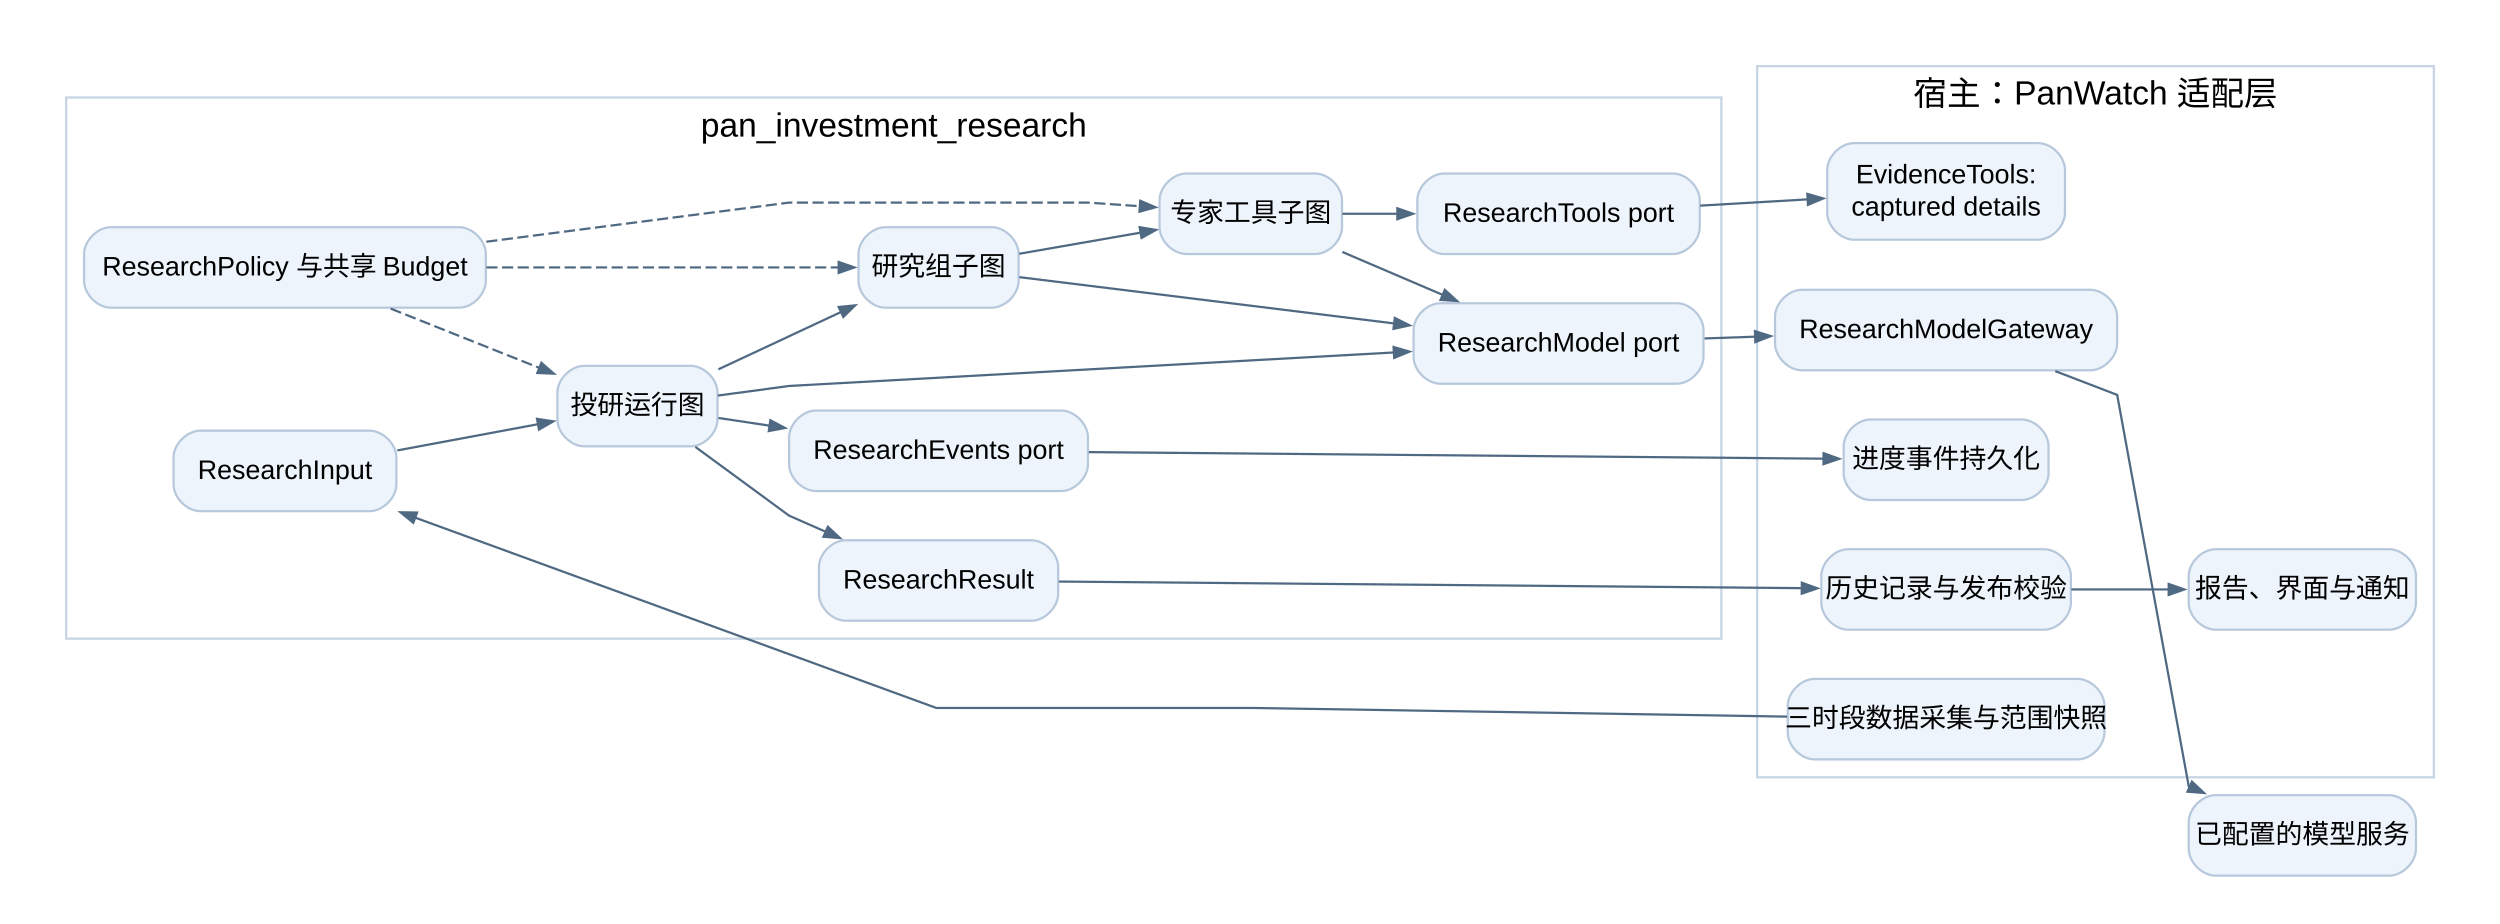
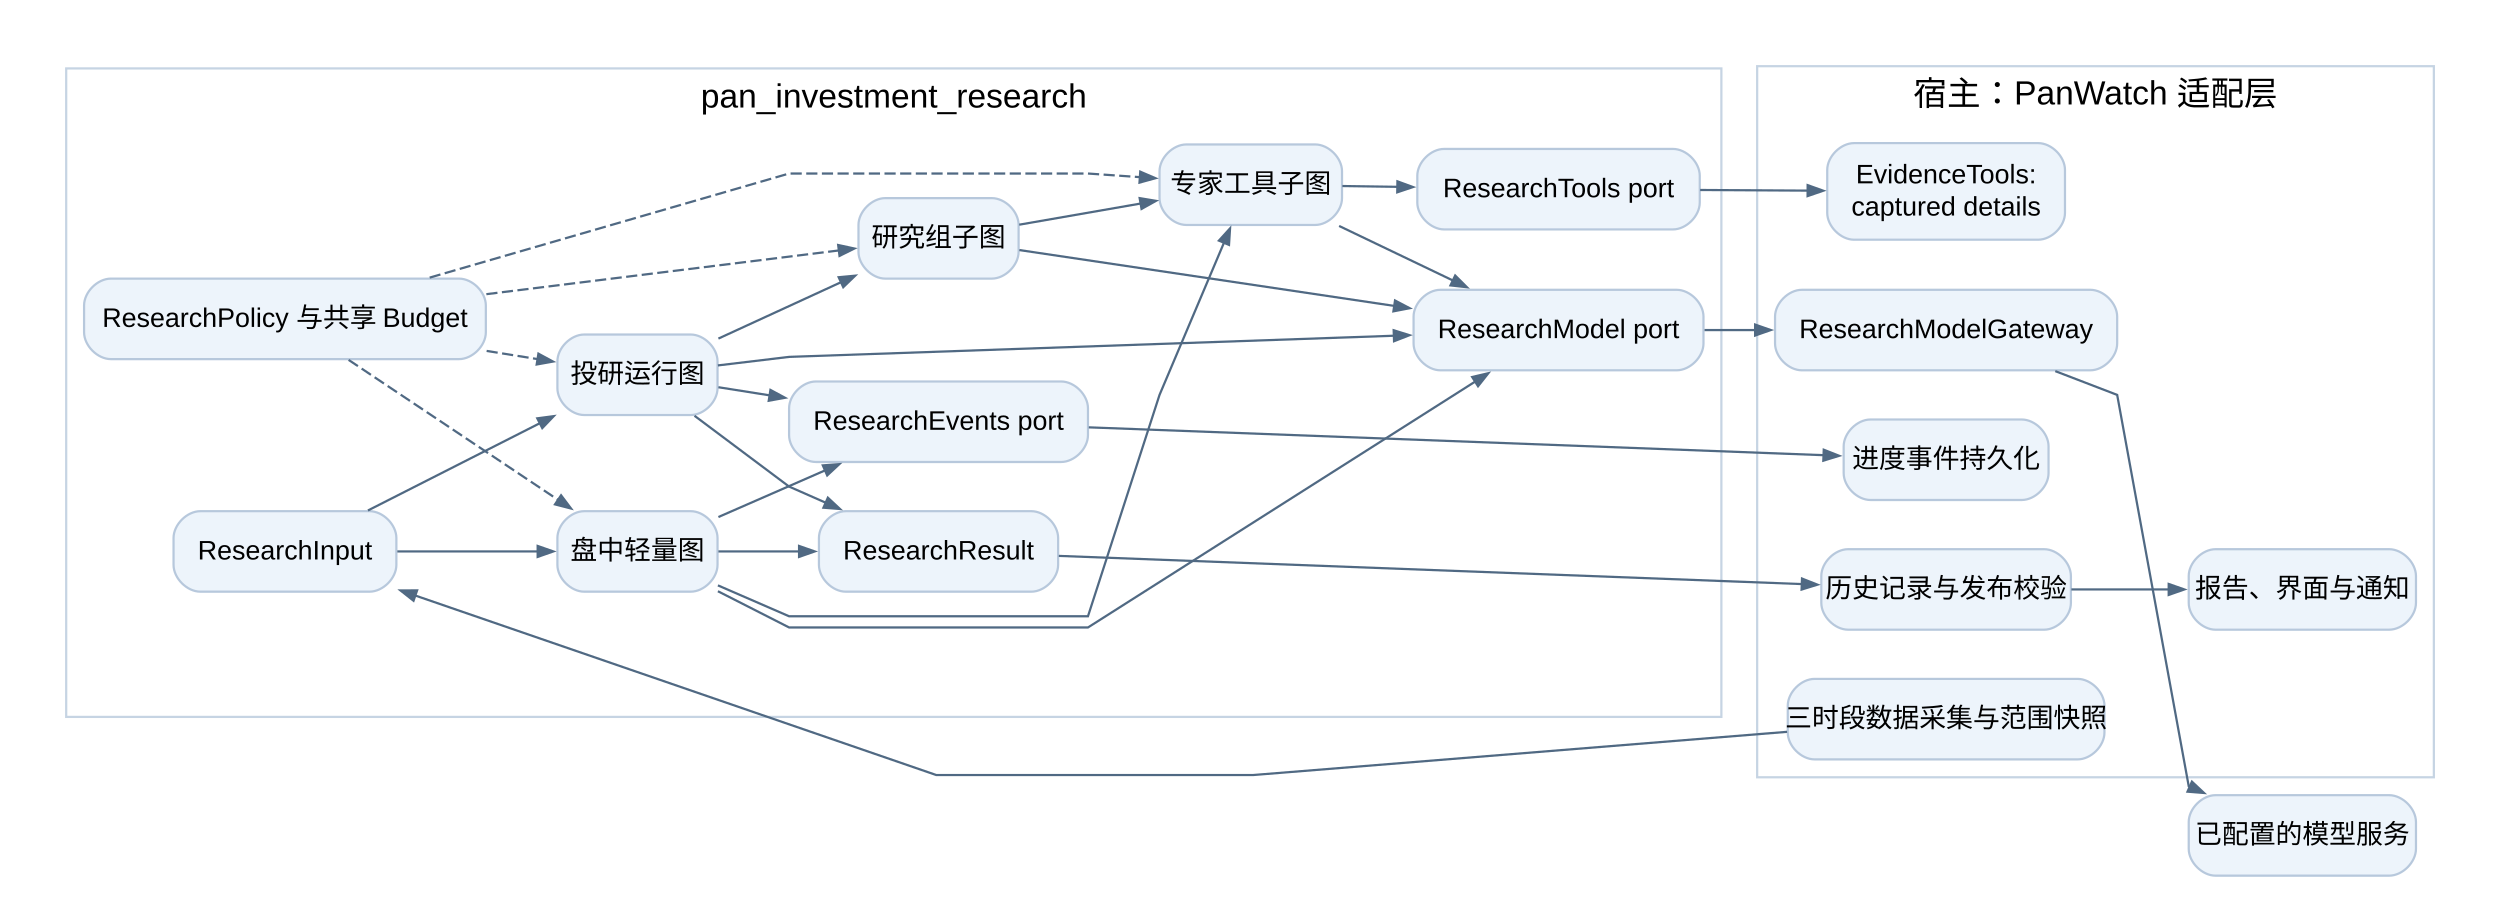
<svg xmlns="http://www.w3.org/2000/svg" width="1118pt" height="413pt" viewBox="0.00 0.00 1118.00 413.00">
  <g id="graph0" class="graph" transform="scale(1 1) rotate(0) translate(21.6 391.6)">
    <polygon fill="white" stroke="none" points="-21.6,21.6 -21.6,-391.6 1096.42,-391.6 1096.42,21.6 -21.6,21.6" />
    <g id="clust1" class="cluster">
      <polygon fill="white" stroke="#c6d4e3" points="764.2,-44 764.2,-362 1066.82,-362 1066.82,-44 764.2,-44" />
      <text xml:space="preserve" text-anchor="middle" x="915.51" y="-344.5" font-family="Arial" font-size="15.00">宿主：PanWatch 适配层</text>
    </g>
    <g id="clust2" class="cluster">
-       <polygon fill="white" stroke="#c6d4e3" points="8,-106 8,-348 748.2,-348 748.2,-106 8,-106" />
-       <text xml:space="preserve" text-anchor="middle" x="378.1" y="-330.5" font-family="Arial" font-size="15.00">pan_investment_research</text>
+       <polygon fill="white" stroke="#c6d4e3" points="8,-71 8,-361 748.2,-361 748.2,-71 8,-71" />
+       <text xml:space="preserve" text-anchor="middle" x="378.1" y="-343.5" font-family="Arial" font-size="15.00">pan_investment_research</text>
    </g>
    <g id="node1" class="node">
      <path fill="#edf4fb" stroke="#b7c8dc" d="M907.51,-88C907.51,-88 789.89,-88 789.89,-88 783.89,-88 777.89,-82 777.89,-76 777.89,-76 777.89,-64 777.89,-64 777.89,-58 783.89,-52 789.89,-52 789.89,-52 907.51,-52 907.51,-52 913.51,-52 919.51,-58 919.51,-64 919.51,-64 919.51,-76 919.51,-76 919.51,-82 913.51,-88 907.51,-88" />
      <text xml:space="preserve" text-anchor="middle" x="848.7" y="-66.4" font-family="Arial" font-size="12.00">三时段数据采集与范围快照</text>
    </g>
    <g id="node7" class="node">
-       <path fill="#edf4fb" stroke="#b7c8dc" d="M143.66,-199C143.66,-199 68.01,-199 68.01,-199 62.01,-199 56.01,-193 56.01,-187 56.01,-187 56.01,-175 56.01,-175 56.01,-169 62.01,-163 68.01,-163 68.01,-163 143.66,-163 143.66,-163 149.66,-163 155.66,-169 155.66,-175 155.66,-175 155.66,-187 155.66,-187 155.66,-193 149.66,-199 143.66,-199" />
-       <text xml:space="preserve" text-anchor="middle" x="105.84" y="-177.4" font-family="Arial" font-size="12.00">ResearchInput</text>
+       <path fill="#edf4fb" stroke="#b7c8dc" d="M143.66,-163C143.66,-163 68.01,-163 68.01,-163 62.01,-163 56.01,-157 56.01,-151 56.01,-151 56.01,-139 56.01,-139 56.01,-133 62.01,-127 68.01,-127 68.01,-127 143.66,-127 143.66,-127 149.66,-127 155.66,-133 155.66,-139 155.66,-139 155.66,-151 155.66,-151 155.66,-157 149.66,-163 143.66,-163" />
+       <text xml:space="preserve" text-anchor="middle" x="105.84" y="-141.4" font-family="Arial" font-size="12.00">ResearchInput</text>
    </g>
    <g id="edge1" class="edge">
-       <path fill="none" stroke="#506983" d="M777.59,-71.13C686.44,-72.61 538.74,-75 538.74,-75 397.11,-75 397.11,-75 397.11,-75 397.11,-75 248.63,-129.22 164.06,-160.11" />
-       <polygon fill="#506983" stroke="#506983" points="163.23,-157.8 157.5,-162.5 164.92,-162.4 163.23,-157.8" />
+       <path fill="none" stroke="#506983" d="M777.59,-64.33C686.44,-56.95 538.74,-45 538.74,-45 397.11,-45 397.11,-45 397.11,-45 397.11,-45 248.63,-96.15 164.06,-125.29" />
+       <polygon fill="#506983" stroke="#506983" points="163.33,-122.95 157.51,-127.54 164.93,-127.58 163.33,-122.95" />
    </g>
    <g id="node2" class="node">
      <path fill="#edf4fb" stroke="#b7c8dc" d="M913.2,-262C913.2,-262 784.2,-262 784.2,-262 778.2,-262 772.2,-256 772.2,-250 772.2,-250 772.2,-238 772.2,-238 772.2,-232 778.2,-226 784.2,-226 784.2,-226 913.2,-226 913.2,-226 919.2,-226 925.2,-232 925.2,-238 925.2,-238 925.2,-250 925.2,-250 925.2,-256 919.2,-262 913.2,-262" />
      <text xml:space="preserve" text-anchor="middle" x="848.7" y="-240.4" font-family="Arial" font-size="12.00">ResearchModelGateway</text>
    </g>
-     <g id="node16" class="node">
+     <g id="node17" class="node">
      <path fill="#edf4fb" stroke="#b7c8dc" d="M1046.82,-36C1046.82,-36 969.2,-36 969.2,-36 963.2,-36 957.2,-30 957.2,-24 957.2,-24 957.2,-12 957.2,-12 957.2,-6 963.2,0 969.2,0 969.2,0 1046.82,0 1046.82,0 1052.82,0 1058.82,-6 1058.82,-12 1058.82,-12 1058.82,-24 1058.82,-24 1058.82,-30 1052.82,-36 1046.82,-36" />
      <text xml:space="preserve" text-anchor="middle" x="1008.01" y="-14.4" font-family="Arial" font-size="12.00">已配置的模型服务</text>
    </g>
-     <g id="edge12" class="edge">
+     <g id="edge18" class="edge">
      <path fill="none" stroke="#506983" d="M897.52,-225.63C912.5,-219.88 925.2,-215 925.2,-215 925.2,-215 957.2,-40 957.2,-40 957.2,-40 957.41,-39.91 957.79,-39.74" />
      <polygon fill="#506983" stroke="#506983" points="958.63,-42.05 964.04,-36.98 956.65,-37.57 958.63,-42.05" />
    </g>
    <g id="node3" class="node">
      <path fill="#edf4fb" stroke="#b7c8dc" d="M889.86,-327.6C889.86,-327.6 807.54,-327.6 807.54,-327.6 801.54,-327.6 795.54,-321.6 795.54,-315.6 795.54,-315.6 795.54,-296.4 795.54,-296.4 795.54,-290.4 801.54,-284.4 807.54,-284.4 807.54,-284.4 889.86,-284.4 889.86,-284.4 895.86,-284.4 901.86,-290.4 901.86,-296.4 901.86,-296.4 901.86,-315.6 901.86,-315.6 901.86,-321.6 895.86,-327.6 889.86,-327.6" />
      <text xml:space="preserve" text-anchor="middle" x="848.7" y="-309.6" font-family="Arial" font-size="12.00">EvidenceTools:</text>
      <text xml:space="preserve" text-anchor="middle" x="848.7" y="-295.2" font-family="Arial" font-size="12.00">captured details</text>
    </g>
    <g id="node4" class="node">
      <path fill="#edf4fb" stroke="#b7c8dc" d="M882.51,-204C882.51,-204 814.89,-204 814.89,-204 808.89,-204 802.89,-198 802.89,-192 802.89,-192 802.89,-180 802.89,-180 802.89,-174 808.89,-168 814.89,-168 814.89,-168 882.51,-168 882.51,-168 888.51,-168 894.51,-174 894.51,-180 894.51,-180 894.51,-192 894.51,-192 894.51,-198 888.51,-204 882.51,-204" />
      <text xml:space="preserve" text-anchor="middle" x="848.7" y="-182.4" font-family="Arial" font-size="12.00">进度事件持久化</text>
    </g>
    <g id="node5" class="node">
      <path fill="#edf4fb" stroke="#b7c8dc" d="M892.51,-146C892.51,-146 804.89,-146 804.89,-146 798.89,-146 792.89,-140 792.89,-134 792.89,-134 792.89,-122 792.89,-122 792.89,-116 798.89,-110 804.89,-110 804.89,-110 892.51,-110 892.51,-110 898.51,-110 904.51,-116 904.51,-122 904.51,-122 904.51,-134 904.51,-134 904.51,-140 898.51,-146 892.51,-146" />
      <text xml:space="preserve" text-anchor="middle" x="848.7" y="-124.4" font-family="Arial" font-size="12.00">历史记录与发布校验</text>
    </g>
    <g id="node6" class="node">
      <path fill="#edf4fb" stroke="#b7c8dc" d="M1046.82,-146C1046.82,-146 969.2,-146 969.2,-146 963.2,-146 957.2,-140 957.2,-134 957.2,-134 957.2,-122 957.2,-122 957.2,-116 963.2,-110 969.2,-110 969.2,-110 1046.82,-110 1046.82,-110 1052.82,-110 1058.82,-116 1058.82,-122 1058.82,-122 1058.82,-134 1058.82,-134 1058.82,-140 1052.82,-146 1046.82,-146" />
      <text xml:space="preserve" text-anchor="middle" x="1008.01" y="-124.4" font-family="Arial" font-size="12.00">报告、界面与通知</text>
    </g>
-     <g id="edge19" class="edge">
+     <g id="edge25" class="edge">
      <path fill="none" stroke="#506983" d="M904.72,-128C918.87,-128 934.14,-128 948.45,-128" />
      <polygon fill="#506983" stroke="#506983" points="948.24,-130.45 955.24,-128 948.24,-125.55 948.24,-130.45" />
    </g>
    <g id="node8" class="node">
-       <path fill="#edf4fb" stroke="#b7c8dc" d="M287.28,-228C287.28,-228 239.67,-228 239.67,-228 233.67,-228 227.67,-222 227.67,-216 227.67,-216 227.67,-204 227.67,-204 227.67,-198 233.67,-192 239.67,-192 239.67,-192 287.28,-192 287.28,-192 293.28,-192 299.28,-198 299.28,-204 299.28,-204 299.28,-216 299.28,-216 299.28,-222 293.28,-228 287.28,-228" />
-       <text xml:space="preserve" text-anchor="middle" x="263.48" y="-206.4" font-family="Arial" font-size="12.00">投研运行图</text>
+       <path fill="#edf4fb" stroke="#b7c8dc" d="M287.28,-242C287.28,-242 239.67,-242 239.67,-242 233.67,-242 227.67,-236 227.67,-230 227.67,-230 227.67,-218 227.67,-218 227.67,-212 233.67,-206 239.67,-206 239.67,-206 287.28,-206 287.28,-206 293.28,-206 299.28,-212 299.28,-218 299.28,-218 299.28,-230 299.28,-230 299.28,-236 293.28,-242 287.28,-242" />
+       <text xml:space="preserve" text-anchor="middle" x="263.48" y="-220.4" font-family="Arial" font-size="12.00">投研运行图</text>
    </g>
    <g id="edge2" class="edge">
-       <path fill="none" stroke="#506983" d="M156.08,-190.18C176.34,-193.95 199.61,-198.29 219.2,-201.94" />
-       <polygon fill="#506983" stroke="#506983" points="218.54,-204.3 225.87,-203.18 219.44,-199.49 218.54,-204.3" />
+       <path fill="none" stroke="#506983" d="M142.94,-163.32C165.97,-175.01 195.92,-190.22 220.08,-202.48" />
+       <polygon fill="#506983" stroke="#506983" points="218.68,-204.52 226.03,-205.5 220.9,-200.15 218.68,-204.52" />
    </g>
    <g id="node9" class="node">
-       <path fill="#edf4fb" stroke="#b7c8dc" d="M421.92,-290C421.92,-290 374.31,-290 374.31,-290 368.31,-290 362.31,-284 362.31,-278 362.31,-278 362.31,-266 362.31,-266 362.31,-260 368.31,-254 374.31,-254 374.31,-254 421.92,-254 421.92,-254 427.92,-254 433.92,-260 433.92,-266 433.92,-266 433.92,-278 433.92,-278 433.92,-284 427.92,-290 421.92,-290" />
-       <text xml:space="preserve" text-anchor="middle" x="398.11" y="-268.4" font-family="Arial" font-size="12.00">研究组子图</text>
+       <path fill="#edf4fb" stroke="#b7c8dc" d="M287.28,-163C287.28,-163 239.67,-163 239.67,-163 233.67,-163 227.67,-157 227.67,-151 227.67,-151 227.67,-139 227.67,-139 227.67,-133 233.67,-127 239.67,-127 239.67,-127 287.28,-127 287.28,-127 293.28,-127 299.28,-133 299.28,-139 299.28,-139 299.28,-151 299.28,-151 299.28,-157 293.28,-163 287.28,-163" />
+       <text xml:space="preserve" text-anchor="middle" x="263.48" y="-141.4" font-family="Arial" font-size="12.00">盘中轻量图</text>
+     </g>
+     <g id="edge3" class="edge">
+       <path fill="none" stroke="#506983" d="M156.08,-145C176.25,-145 199.4,-145 218.94,-145" />
+       <polygon fill="#506983" stroke="#506983" points="218.84,-147.45 225.84,-145 218.84,-142.55 218.84,-147.45" />
+     </g>
+     <g id="node10" class="node">
+       <path fill="#edf4fb" stroke="#b7c8dc" d="M421.92,-303C421.92,-303 374.31,-303 374.31,-303 368.31,-303 362.31,-297 362.31,-291 362.31,-291 362.31,-279 362.31,-279 362.31,-273 368.31,-267 374.31,-267 374.31,-267 421.92,-267 421.92,-267 427.92,-267 433.92,-273 433.92,-279 433.92,-279 433.92,-291 433.92,-291 433.92,-297 427.92,-303 421.92,-303" />
+       <text xml:space="preserve" text-anchor="middle" x="398.11" y="-281.4" font-family="Arial" font-size="12.00">研究组子图</text>
+     </g>
+     <g id="edge12" class="edge">
+       <path fill="none" stroke="#506983" d="M299.67,-240.19C316.6,-247.97 337.01,-257.36 354.78,-265.53" />
+       <polygon fill="#506983" stroke="#506983" points="353.45,-267.62 360.84,-268.32 355.5,-263.17 353.45,-267.62" />
+     </g>
+     <g id="node13" class="node">
+       <path fill="#edf4fb" stroke="#b7c8dc" d="M728.2,-262C728.2,-262 622.55,-262 622.55,-262 616.55,-262 610.55,-256 610.55,-250 610.55,-250 610.55,-238 610.55,-238 610.55,-232 616.55,-226 622.55,-226 622.55,-226 728.2,-226 728.2,-226 734.2,-226 740.2,-232 740.2,-238 740.2,-238 740.2,-250 740.2,-250 740.2,-256 734.2,-262 728.2,-262" />
+       <text xml:space="preserve" text-anchor="middle" x="675.38" y="-240.4" font-family="Arial" font-size="12.00">ResearchModel port</text>
+     </g>
+     <g id="edge14" class="edge">
+       <path fill="none" stroke="#506983" d="M299.45,-228.19C315.61,-230.12 331.28,-232 331.28,-232 331.28,-232 501.25,-237.94 601.93,-241.47" />
+       <polygon fill="#506983" stroke="#506983" points="601.65,-243.91 608.73,-241.7 601.82,-239.01 601.65,-243.91" />
+     </g>
+     <g id="node15" class="node">
+       <path fill="#edf4fb" stroke="#b7c8dc" d="M452.94,-221C452.94,-221 343.28,-221 343.28,-221 337.28,-221 331.28,-215 331.28,-209 331.28,-209 331.28,-197 331.28,-197 331.28,-191 337.28,-185 343.28,-185 343.28,-185 452.94,-185 452.94,-185 458.94,-185 464.94,-191 464.94,-197 464.94,-197 464.94,-209 464.94,-209 464.94,-215 458.94,-221 452.94,-221" />
+       <text xml:space="preserve" text-anchor="middle" x="398.11" y="-199.4" font-family="Arial" font-size="12.00">ResearchEvents port</text>
+     </g>
+     <g id="edge21" class="edge">
+       <path fill="none" stroke="#506983" d="M299.67,-218.43C306.85,-217.29 314.66,-216.06 322.62,-214.79" />
+       <polygon fill="#506983" stroke="#506983" points="322.94,-217.23 329.47,-213.71 322.17,-212.39 322.94,-217.23" />
+     </g>
+     <g id="node16" class="node">
+       <path fill="#edf4fb" stroke="#b7c8dc" d="M439.6,-163C439.6,-163 356.63,-163 356.63,-163 350.63,-163 344.63,-157 344.63,-151 344.63,-151 344.63,-139 344.63,-139 344.63,-133 350.63,-127 356.63,-127 356.63,-127 439.6,-127 439.6,-127 445.6,-127 451.6,-133 451.6,-139 451.6,-139 451.6,-151 451.6,-151 451.6,-157 445.6,-163 439.6,-163" />
+       <text xml:space="preserve" text-anchor="middle" x="398.11" y="-141.4" font-family="Arial" font-size="12.00">ResearchResult</text>
+     </g>
+     <g id="edge23" class="edge">
+       <path fill="none" stroke="#506983" d="M288.98,-205.67C308.04,-191.4 331.28,-174 331.28,-174 331.28,-174 338.32,-170.9 347.78,-166.73" />
+       <polygon fill="#506983" stroke="#506983" points="348.62,-169.04 354.04,-163.98 346.64,-164.56 348.62,-169.04" />
+     </g>
+     <g id="node11" class="node">
+       <path fill="#edf4fb" stroke="#b7c8dc" d="M566.55,-327C566.55,-327 508.94,-327 508.94,-327 502.94,-327 496.94,-321 496.94,-315 496.94,-315 496.94,-303 496.94,-303 496.94,-297 502.94,-291 508.94,-291 508.94,-291 566.55,-291 566.55,-291 572.55,-291 578.55,-297 578.55,-303 578.55,-303 578.55,-315 578.55,-315 578.55,-321 572.55,-327 566.55,-327" />
+       <text xml:space="preserve" text-anchor="middle" x="537.74" y="-305.4" font-family="Arial" font-size="12.00">专家工具子图</text>
+     </g>
+     <g id="edge4" class="edge">
+       <path fill="none" stroke="#506983" d="M299.45,-129.82C315.61,-122.8 331.28,-116 331.28,-116 331.28,-116 464.94,-116 464.94,-116 464.94,-116 496.94,-215 496.94,-215 496.94,-215 513.97,-255.23 525.76,-283.05" />
+       <polygon fill="#506983" stroke="#506983" points="523.49,-283.99 528.48,-289.48 528.01,-282.08 523.49,-283.99" />
+     </g>
+     <g id="edge5" class="edge">
+       <path fill="none" stroke="#506983" d="M299.45,-127.2C315.61,-118.98 331.28,-111 331.28,-111 331.28,-111 464.94,-111 464.94,-111 464.94,-111 578.3,-182.99 638.22,-221.04" />
+       <polygon fill="#506983" stroke="#506983" points="636.76,-223.01 643.98,-224.7 639.38,-218.87 636.76,-223.01" />
    </g>
    <g id="edge6" class="edge">
-       <path fill="none" stroke="#506983" d="M299.67,-226.45C316.6,-234.36 337.01,-243.91 354.78,-252.21" />
-       <polygon fill="#506983" stroke="#506983" points="353.46,-254.3 360.84,-255.05 355.54,-249.86 353.46,-254.3" />
+       <path fill="none" stroke="#506983" d="M299.67,-160.39C314.32,-166.79 331.57,-174.34 347.47,-181.29" />
+       <polygon fill="#506983" stroke="#506983" points="346.36,-183.48 353.75,-184.04 348.32,-178.99 346.36,-183.48" />
+     </g>
+     <g id="edge7" class="edge">
+       <path fill="none" stroke="#506983" d="M299.67,-145C310.77,-145 323.38,-145 335.75,-145" />
+       <polygon fill="#506983" stroke="#506983" points="335.74,-147.45 342.74,-145 335.74,-142.55 335.74,-147.45" />
+     </g>
+     <g id="edge13" class="edge">
+       <path fill="none" stroke="#506983" d="M434.2,-291.12C450.77,-294.01 470.82,-297.5 488.77,-300.63" />
+       <polygon fill="#506983" stroke="#506983" points="488.05,-303 495.36,-301.78 488.89,-298.17 488.05,-303" />
+     </g>
+     <g id="edge15" class="edge">
+       <path fill="none" stroke="#506983" d="M434.25,-279.77C476.37,-273.49 548.03,-262.82 602.13,-254.76" />
+       <polygon fill="#506983" stroke="#506983" points="602.25,-257.22 608.81,-253.77 601.53,-252.37 602.25,-257.22" />
+     </g>
+     <g id="edge16" class="edge">
+       <path fill="none" stroke="#506983" d="M577.25,-290.55C593.14,-282.93 611.69,-274.04 628.3,-266.08" />
+       <polygon fill="#506983" stroke="#506983" points="629.16,-268.39 634.41,-263.15 627.04,-263.97 629.16,-268.39" />
+     </g>
+     <g id="node14" class="node">
+       <path fill="#edf4fb" stroke="#b7c8dc" d="M726.53,-325C726.53,-325 624.22,-325 624.22,-325 618.22,-325 612.22,-319 612.22,-313 612.22,-313 612.22,-301 612.22,-301 612.22,-295 618.22,-289 624.22,-289 624.22,-289 726.53,-289 726.53,-289 732.53,-289 738.53,-295 738.53,-301 738.53,-301 738.53,-313 738.53,-313 738.53,-319 732.53,-325 726.53,-325" />
+       <text xml:space="preserve" text-anchor="middle" x="675.38" y="-303.4" font-family="Arial" font-size="12.00">ResearchTools port</text>
+     </g>
+     <g id="edge19" class="edge">
+       <path fill="none" stroke="#506983" d="M578.71,-308.41C586.5,-308.3 594.89,-308.17 603.34,-308.05" />
+       <polygon fill="#506983" stroke="#506983" points="603.33,-310.5 610.29,-307.95 603.25,-305.6 603.33,-310.5" />
    </g>
    <g id="node12" class="node">
-       <path fill="#edf4fb" stroke="#b7c8dc" d="M728.2,-256C728.2,-256 622.55,-256 622.55,-256 616.55,-256 610.55,-250 610.55,-244 610.55,-244 610.55,-232 610.55,-232 610.55,-226 616.55,-220 622.55,-220 622.55,-220 728.2,-220 728.2,-220 734.2,-220 740.2,-226 740.2,-232 740.2,-232 740.2,-244 740.2,-244 740.2,-250 734.2,-256 728.2,-256" />
-       <text xml:space="preserve" text-anchor="middle" x="675.38" y="-234.4" font-family="Arial" font-size="12.00">ResearchModel port</text>
+       <path fill="#edf4fb" stroke="#b7c8dc" d="M183.67,-267C183.67,-267 28,-267 28,-267 22,-267 16,-261 16,-255 16,-255 16,-243 16,-243 16,-237 22,-231 28,-231 28,-231 183.67,-231 183.67,-231 189.67,-231 195.67,-237 195.67,-243 195.67,-243 195.67,-255 195.67,-255 195.67,-261 189.67,-267 183.67,-267" />
+       <text xml:space="preserve" text-anchor="middle" x="105.84" y="-245.4" font-family="Arial" font-size="12.00">ResearchPolicy 与共享 Budget</text>
+     </g>
+     <g id="edge9" class="edge">
+       <path fill="none" stroke="#506983" stroke-dasharray="5,2" d="M196.02,-234.67C203.93,-233.4 211.68,-232.16 218.93,-230.99" />
+       <polygon fill="#506983" stroke="#506983" points="219.18,-233.44 225.7,-229.91 218.4,-228.6 219.18,-233.44" />
    </g>
    <g id="edge8" class="edge">
-       <path fill="none" stroke="#506983" d="M299.45,-214.71C315.61,-216.89 331.28,-219 331.28,-219 331.28,-219 501.25,-228.41 601.93,-233.99" />
-       <polygon fill="#506983" stroke="#506983" points="601.61,-236.42 608.73,-234.36 601.88,-231.53 601.61,-236.42" />
+       <path fill="none" stroke="#506983" stroke-dasharray="5,2" d="M134.3,-230.65C160.45,-213.18 199.89,-186.82 228.11,-167.97" />
+       <polygon fill="#506983" stroke="#506983" points="229.31,-170.11 233.77,-164.19 226.59,-166.04 229.31,-170.11" />
    </g>
-     <g id="node14" class="node">
-       <path fill="#edf4fb" stroke="#b7c8dc" d="M452.94,-208C452.94,-208 343.28,-208 343.28,-208 337.28,-208 331.28,-202 331.28,-196 331.28,-196 331.28,-184 331.28,-184 331.28,-178 337.28,-172 343.28,-172 343.28,-172 452.94,-172 452.94,-172 458.94,-172 464.94,-178 464.94,-184 464.94,-184 464.94,-196 464.94,-196 464.94,-202 458.94,-208 452.94,-208" />
-       <text xml:space="preserve" text-anchor="middle" x="398.11" y="-186.4" font-family="Arial" font-size="12.00">ResearchEvents port</text>
+     <g id="edge10" class="edge">
+       <path fill="none" stroke="#506983" stroke-dasharray="5,2" d="M195.9,-260.05C248.29,-266.54 312.19,-274.47 353.73,-279.62" />
+       <polygon fill="#506983" stroke="#506983" points="353.23,-282.03 360.48,-280.46 353.83,-277.16 353.23,-282.03" />
    </g>
-     <g id="edge15" class="edge">
-       <path fill="none" stroke="#506983" d="M299.67,-204.69C306.85,-203.61 314.66,-202.43 322.62,-201.23" />
-       <polygon fill="#506983" stroke="#506983" points="322.91,-203.67 329.46,-200.2 322.18,-198.82 322.91,-203.67" />
-     </g>
-     <g id="node15" class="node">
-       <path fill="#edf4fb" stroke="#b7c8dc" d="M439.6,-150C439.6,-150 356.63,-150 356.63,-150 350.63,-150 344.63,-144 344.63,-138 344.63,-138 344.63,-126 344.63,-126 344.63,-120 350.63,-114 356.63,-114 356.63,-114 439.6,-114 439.6,-114 445.6,-114 451.6,-120 451.6,-126 451.6,-126 451.6,-138 451.6,-138 451.6,-144 445.6,-150 439.6,-150" />
-       <text xml:space="preserve" text-anchor="middle" x="398.11" y="-128.4" font-family="Arial" font-size="12.00">ResearchResult</text>
+     <g id="edge11" class="edge">
+       <path fill="none" stroke="#506983" stroke-dasharray="5,2" d="M170.55,-267.45C236.91,-286.67 331.28,-314 331.28,-314 331.28,-314 464.94,-314 464.94,-314 464.94,-314 475.4,-313.27 488.34,-312.37" />
+       <polygon fill="#506983" stroke="#506983" points="488.32,-314.83 495.13,-311.9 487.98,-309.94 488.32,-314.83" />
    </g>
    <g id="edge17" class="edge">
-       <path fill="none" stroke="#506983" d="M289.35,-191.75C308.35,-177.82 331.28,-161 331.28,-161 331.28,-161 338.32,-157.9 347.78,-153.73" />
-       <polygon fill="#506983" stroke="#506983" points="348.62,-156.04 354.04,-150.98 346.64,-151.56 348.62,-156.04" />
+       <path fill="none" stroke="#506983" d="M740.66,-244C748.12,-244 755.81,-244 763.49,-244" />
+       <polygon fill="#506983" stroke="#506983" points="763.29,-246.45 770.29,-244 763.29,-241.55 763.29,-246.45" />
    </g>
-     <g id="node10" class="node">
-       <path fill="#edf4fb" stroke="#b7c8dc" d="M566.55,-314C566.55,-314 508.94,-314 508.94,-314 502.94,-314 496.94,-308 496.94,-302 496.94,-302 496.94,-290 496.94,-290 496.94,-284 502.94,-278 508.94,-278 508.94,-278 566.55,-278 566.55,-278 572.55,-278 578.55,-284 578.55,-290 578.55,-290 578.55,-302 578.55,-302 578.55,-308 572.55,-314 566.55,-314" />
-       <text xml:space="preserve" text-anchor="middle" x="537.74" y="-292.4" font-family="Arial" font-size="12.00">专家工具子图</text>
+     <g id="edge20" class="edge">
+       <path fill="none" stroke="#506983" d="M738.71,-306.64C754.52,-306.54 771.47,-306.44 787.19,-306.35" />
+       <polygon fill="#506983" stroke="#506983" points="786.78,-308.81 793.76,-306.31 786.75,-303.91 786.78,-308.81" />
    </g>
-     <g id="edge7" class="edge">
-       <path fill="none" stroke="#506983" d="M434.2,-278.12C450.77,-281.01 470.82,-284.5 488.77,-287.63" />
-       <polygon fill="#506983" stroke="#506983" points="488.05,-290 495.36,-288.78 488.89,-285.17 488.05,-290" />
+     <g id="edge22" class="edge">
+       <path fill="none" stroke="#506983" d="M465.3,-200.49C554.6,-197.11 711.94,-191.14 794.19,-188.03" />
+       <polygon fill="#506983" stroke="#506983" points="793.98,-190.49 800.88,-187.77 793.79,-185.59 793.98,-190.49" />
    </g>
-     <g id="edge9" class="edge">
-       <path fill="none" stroke="#506983" d="M434.25,-267.66C476.37,-262.46 548.03,-253.61 602.13,-246.92" />
-       <polygon fill="#506983" stroke="#506983" points="602.16,-249.39 608.81,-246.1 601.56,-244.53 602.16,-249.39" />
-     </g>
-     <g id="edge10" class="edge">
-       <path fill="none" stroke="#506983" d="M578.71,-278.91C592.81,-272.88 608.87,-266.01 623.74,-259.65" />
-       <polygon fill="#506983" stroke="#506983" points="624.53,-261.98 630,-256.98 622.6,-257.48 624.53,-261.98" />
-     </g>
-     <g id="node13" class="node">
-       <path fill="#edf4fb" stroke="#b7c8dc" d="M726.53,-314C726.53,-314 624.22,-314 624.22,-314 618.22,-314 612.22,-308 612.22,-302 612.22,-302 612.22,-290 612.22,-290 612.22,-284 618.22,-278 624.22,-278 624.22,-278 726.53,-278 726.53,-278 732.53,-278 738.53,-284 738.53,-290 738.53,-290 738.53,-302 738.53,-302 738.53,-308 732.53,-314 726.53,-314" />
-       <text xml:space="preserve" text-anchor="middle" x="675.38" y="-292.4" font-family="Arial" font-size="12.00">ResearchTools port</text>
-     </g>
-     <g id="edge13" class="edge">
-       <path fill="none" stroke="#506983" d="M578.71,-296C586.5,-296 594.89,-296 603.34,-296" />
-       <polygon fill="#506983" stroke="#506983" points="603.29,-298.45 610.29,-296 603.29,-293.55 603.29,-298.45" />
-     </g>
-     <g id="node11" class="node">
-       <path fill="#edf4fb" stroke="#b7c8dc" d="M183.67,-290C183.67,-290 28,-290 28,-290 22,-290 16,-284 16,-278 16,-278 16,-266 16,-266 16,-260 22,-254 28,-254 28,-254 183.67,-254 183.67,-254 189.67,-254 195.67,-260 195.67,-266 195.67,-266 195.67,-278 195.67,-278 195.67,-284 189.67,-290 183.67,-290" />
-       <text xml:space="preserve" text-anchor="middle" x="105.84" y="-268.4" font-family="Arial" font-size="12.00">ResearchPolicy 与共享 Budget</text>
-     </g>
-     <g id="edge3" class="edge">
-       <path fill="none" stroke="#506983" stroke-dasharray="5,2" d="M153.11,-253.57C174.25,-245.15 199.12,-235.24 219.8,-227" />
-       <polygon fill="#506983" stroke="#506983" points="220.5,-229.36 226.1,-224.49 218.69,-224.81 220.5,-229.36" />
-     </g>
-     <g id="edge4" class="edge">
-       <path fill="none" stroke="#506983" stroke-dasharray="5,2" d="M195.9,-272C248.29,-272 312.19,-272 353.73,-272" />
-       <polygon fill="#506983" stroke="#506983" points="353.47,-274.45 360.47,-272 353.47,-269.55 353.47,-274.45" />
-     </g>
-     <g id="edge5" class="edge">
-       <path fill="none" stroke="#506983" stroke-dasharray="5,2" d="M195.87,-283.5C258.53,-291.6 331.28,-301 331.28,-301 331.28,-301 464.94,-301 464.94,-301 464.94,-301 475.4,-300.27 488.34,-299.37" />
-       <polygon fill="#506983" stroke="#506983" points="488.32,-301.83 495.13,-298.9 487.98,-296.94 488.32,-301.83" />
-     </g>
-     <g id="edge11" class="edge">
-       <path fill="none" stroke="#506983" d="M740.66,-240.25C748.12,-240.51 755.81,-240.78 763.49,-241.05" />
-       <polygon fill="#506983" stroke="#506983" points="763.21,-243.49 770.29,-241.29 763.38,-238.6 763.21,-243.49" />
-     </g>
-     <g id="edge14" class="edge">
-       <path fill="none" stroke="#506983" d="M738.71,-299.64C754.52,-300.56 771.47,-301.55 787.19,-302.47" />
-       <polygon fill="#506983" stroke="#506983" points="786.64,-304.89 793.77,-302.85 786.92,-300 786.64,-304.89" />
-     </g>
-     <g id="edge16" class="edge">
-       <path fill="none" stroke="#506983" d="M465.3,-189.41C554.6,-188.61 711.94,-187.21 794.19,-186.48" />
-       <polygon fill="#506983" stroke="#506983" points="793.9,-188.93 800.88,-186.42 793.86,-184.03 793.9,-188.93" />
-     </g>
-     <g id="edge18" class="edge">
-       <path fill="none" stroke="#506983" d="M451.89,-131.53C534.79,-130.79 695.24,-129.36 784.28,-128.57" />
-       <polygon fill="#506983" stroke="#506983" points="784.18,-131.02 791.16,-128.5 784.14,-126.12 784.18,-131.02" />
+     <g id="edge24" class="edge">
+       <path fill="none" stroke="#506983" d="M451.89,-143C534.79,-139.86 695.24,-133.78 784.28,-130.4" />
+       <polygon fill="#506983" stroke="#506983" points="784.26,-132.86 791.16,-130.14 784.07,-127.96 784.26,-132.86" />
    </g>
  </g>
</svg>
